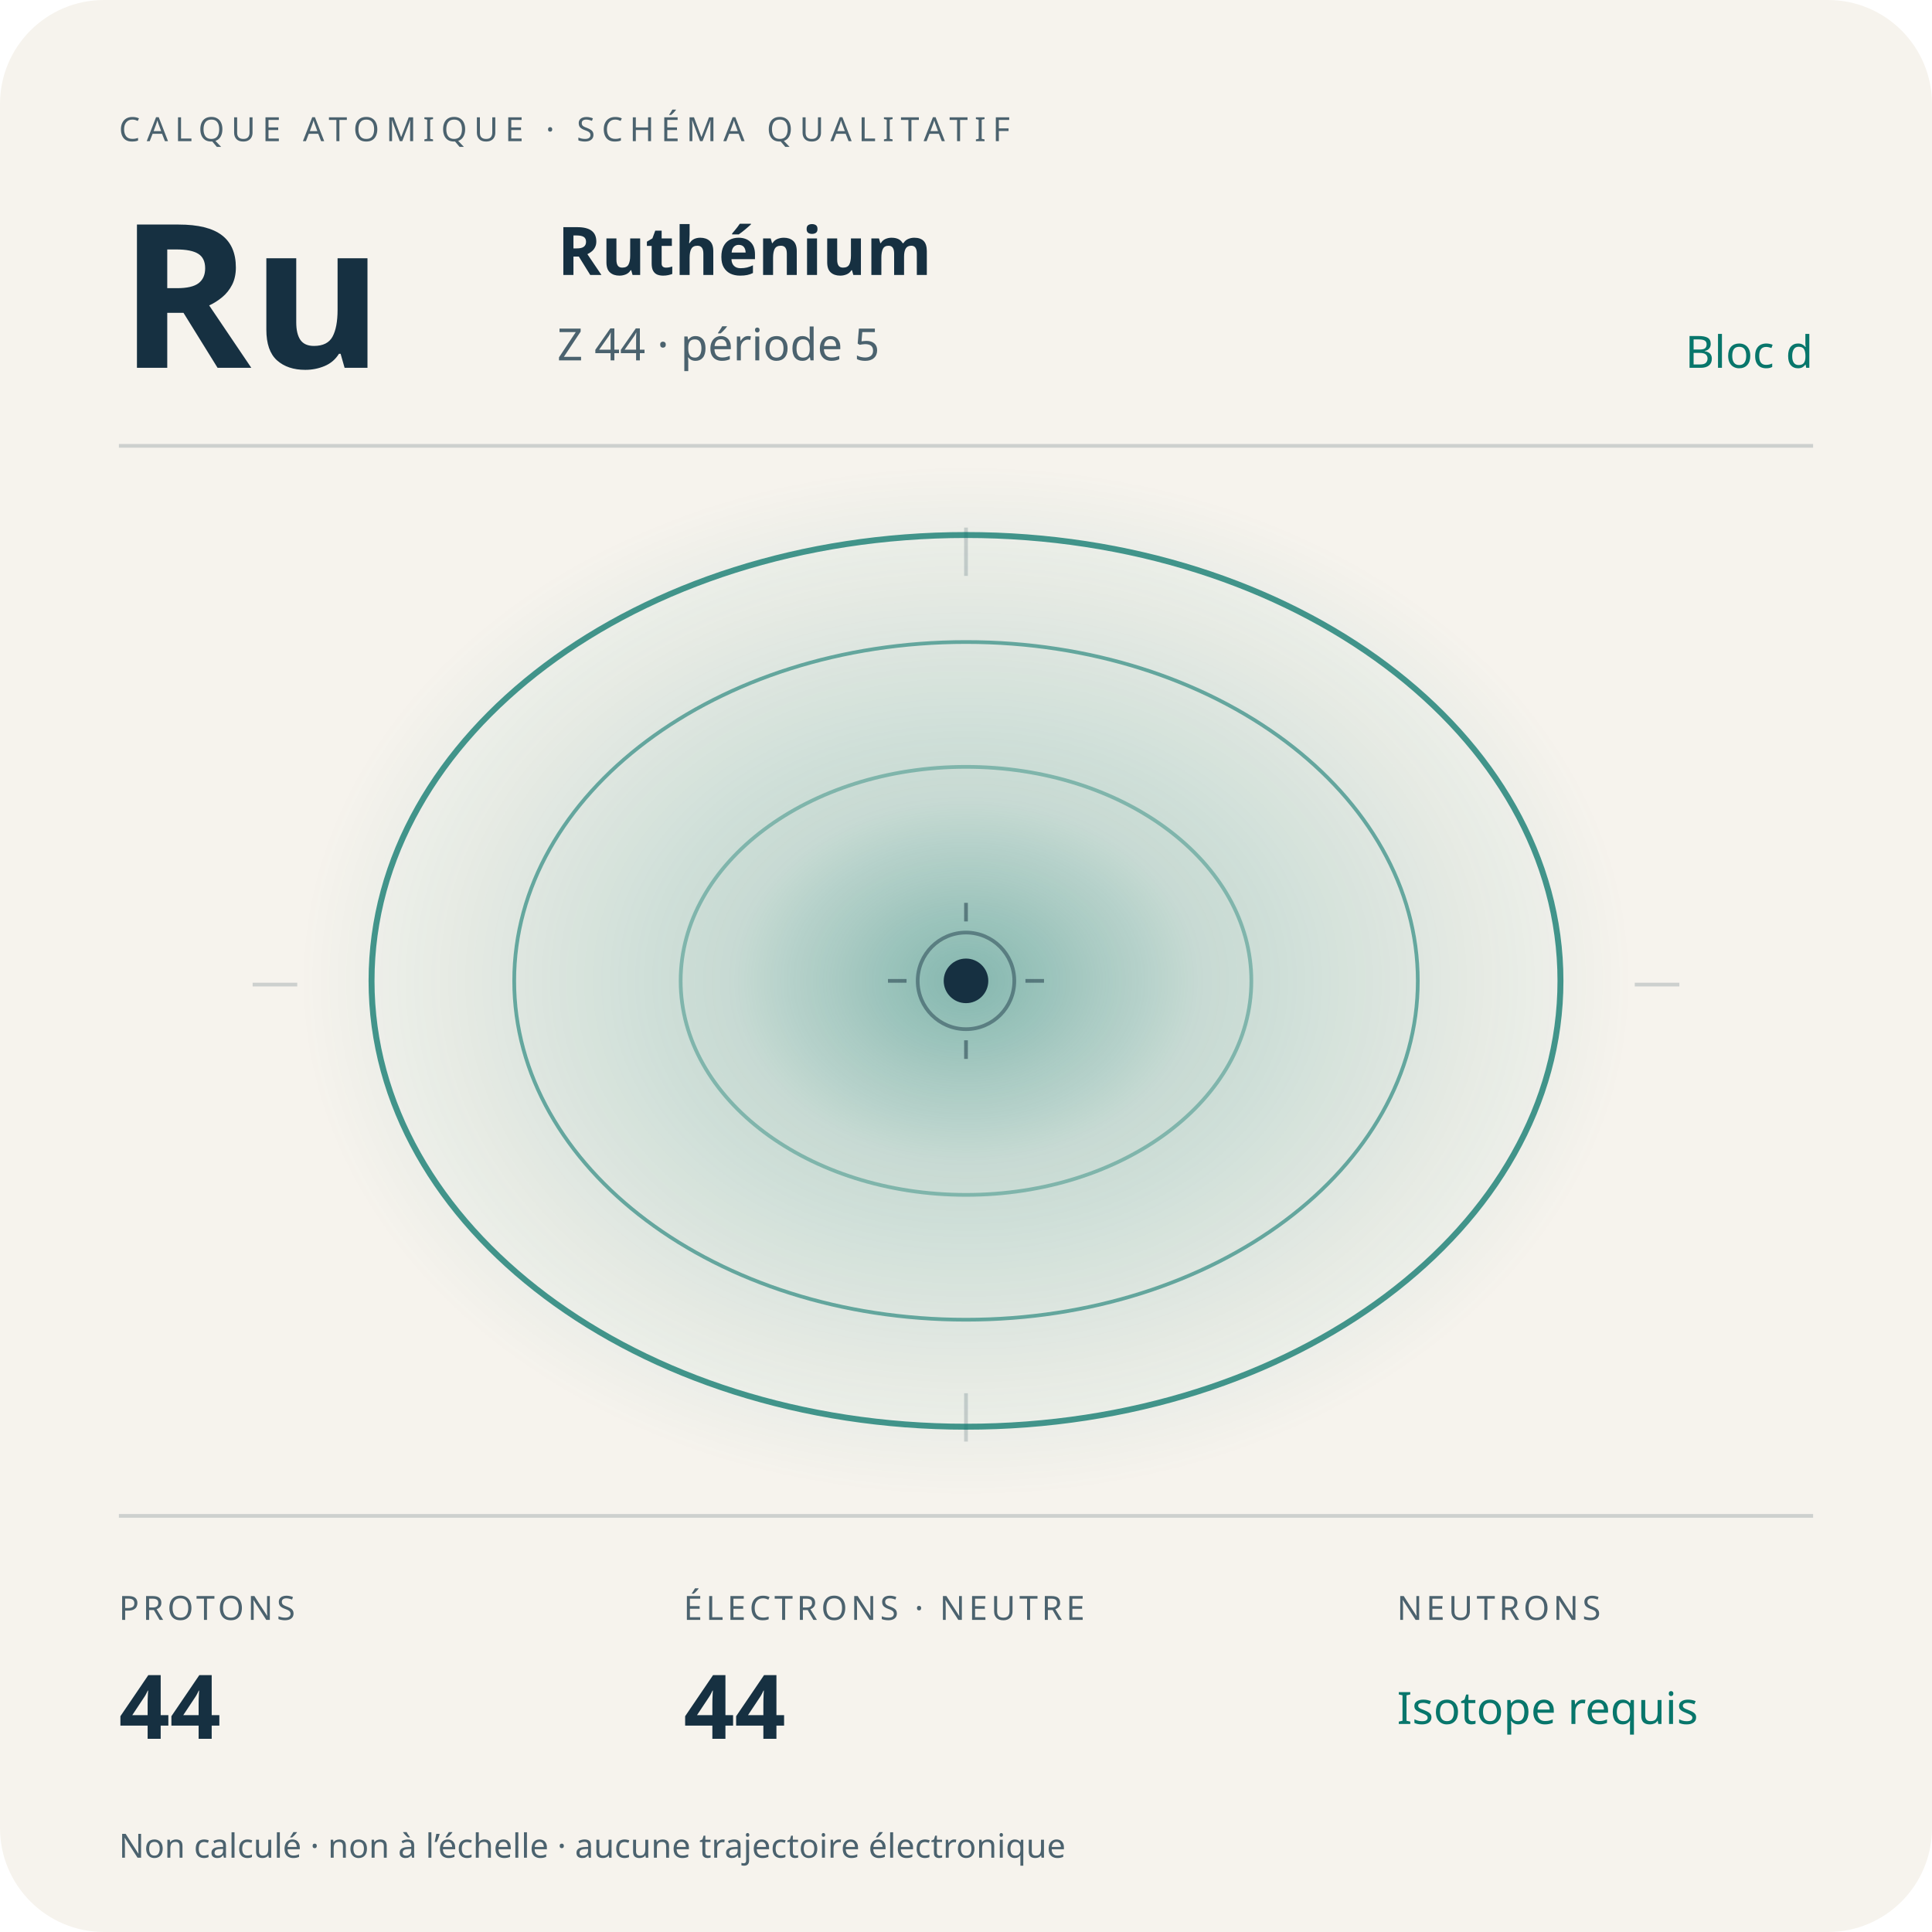
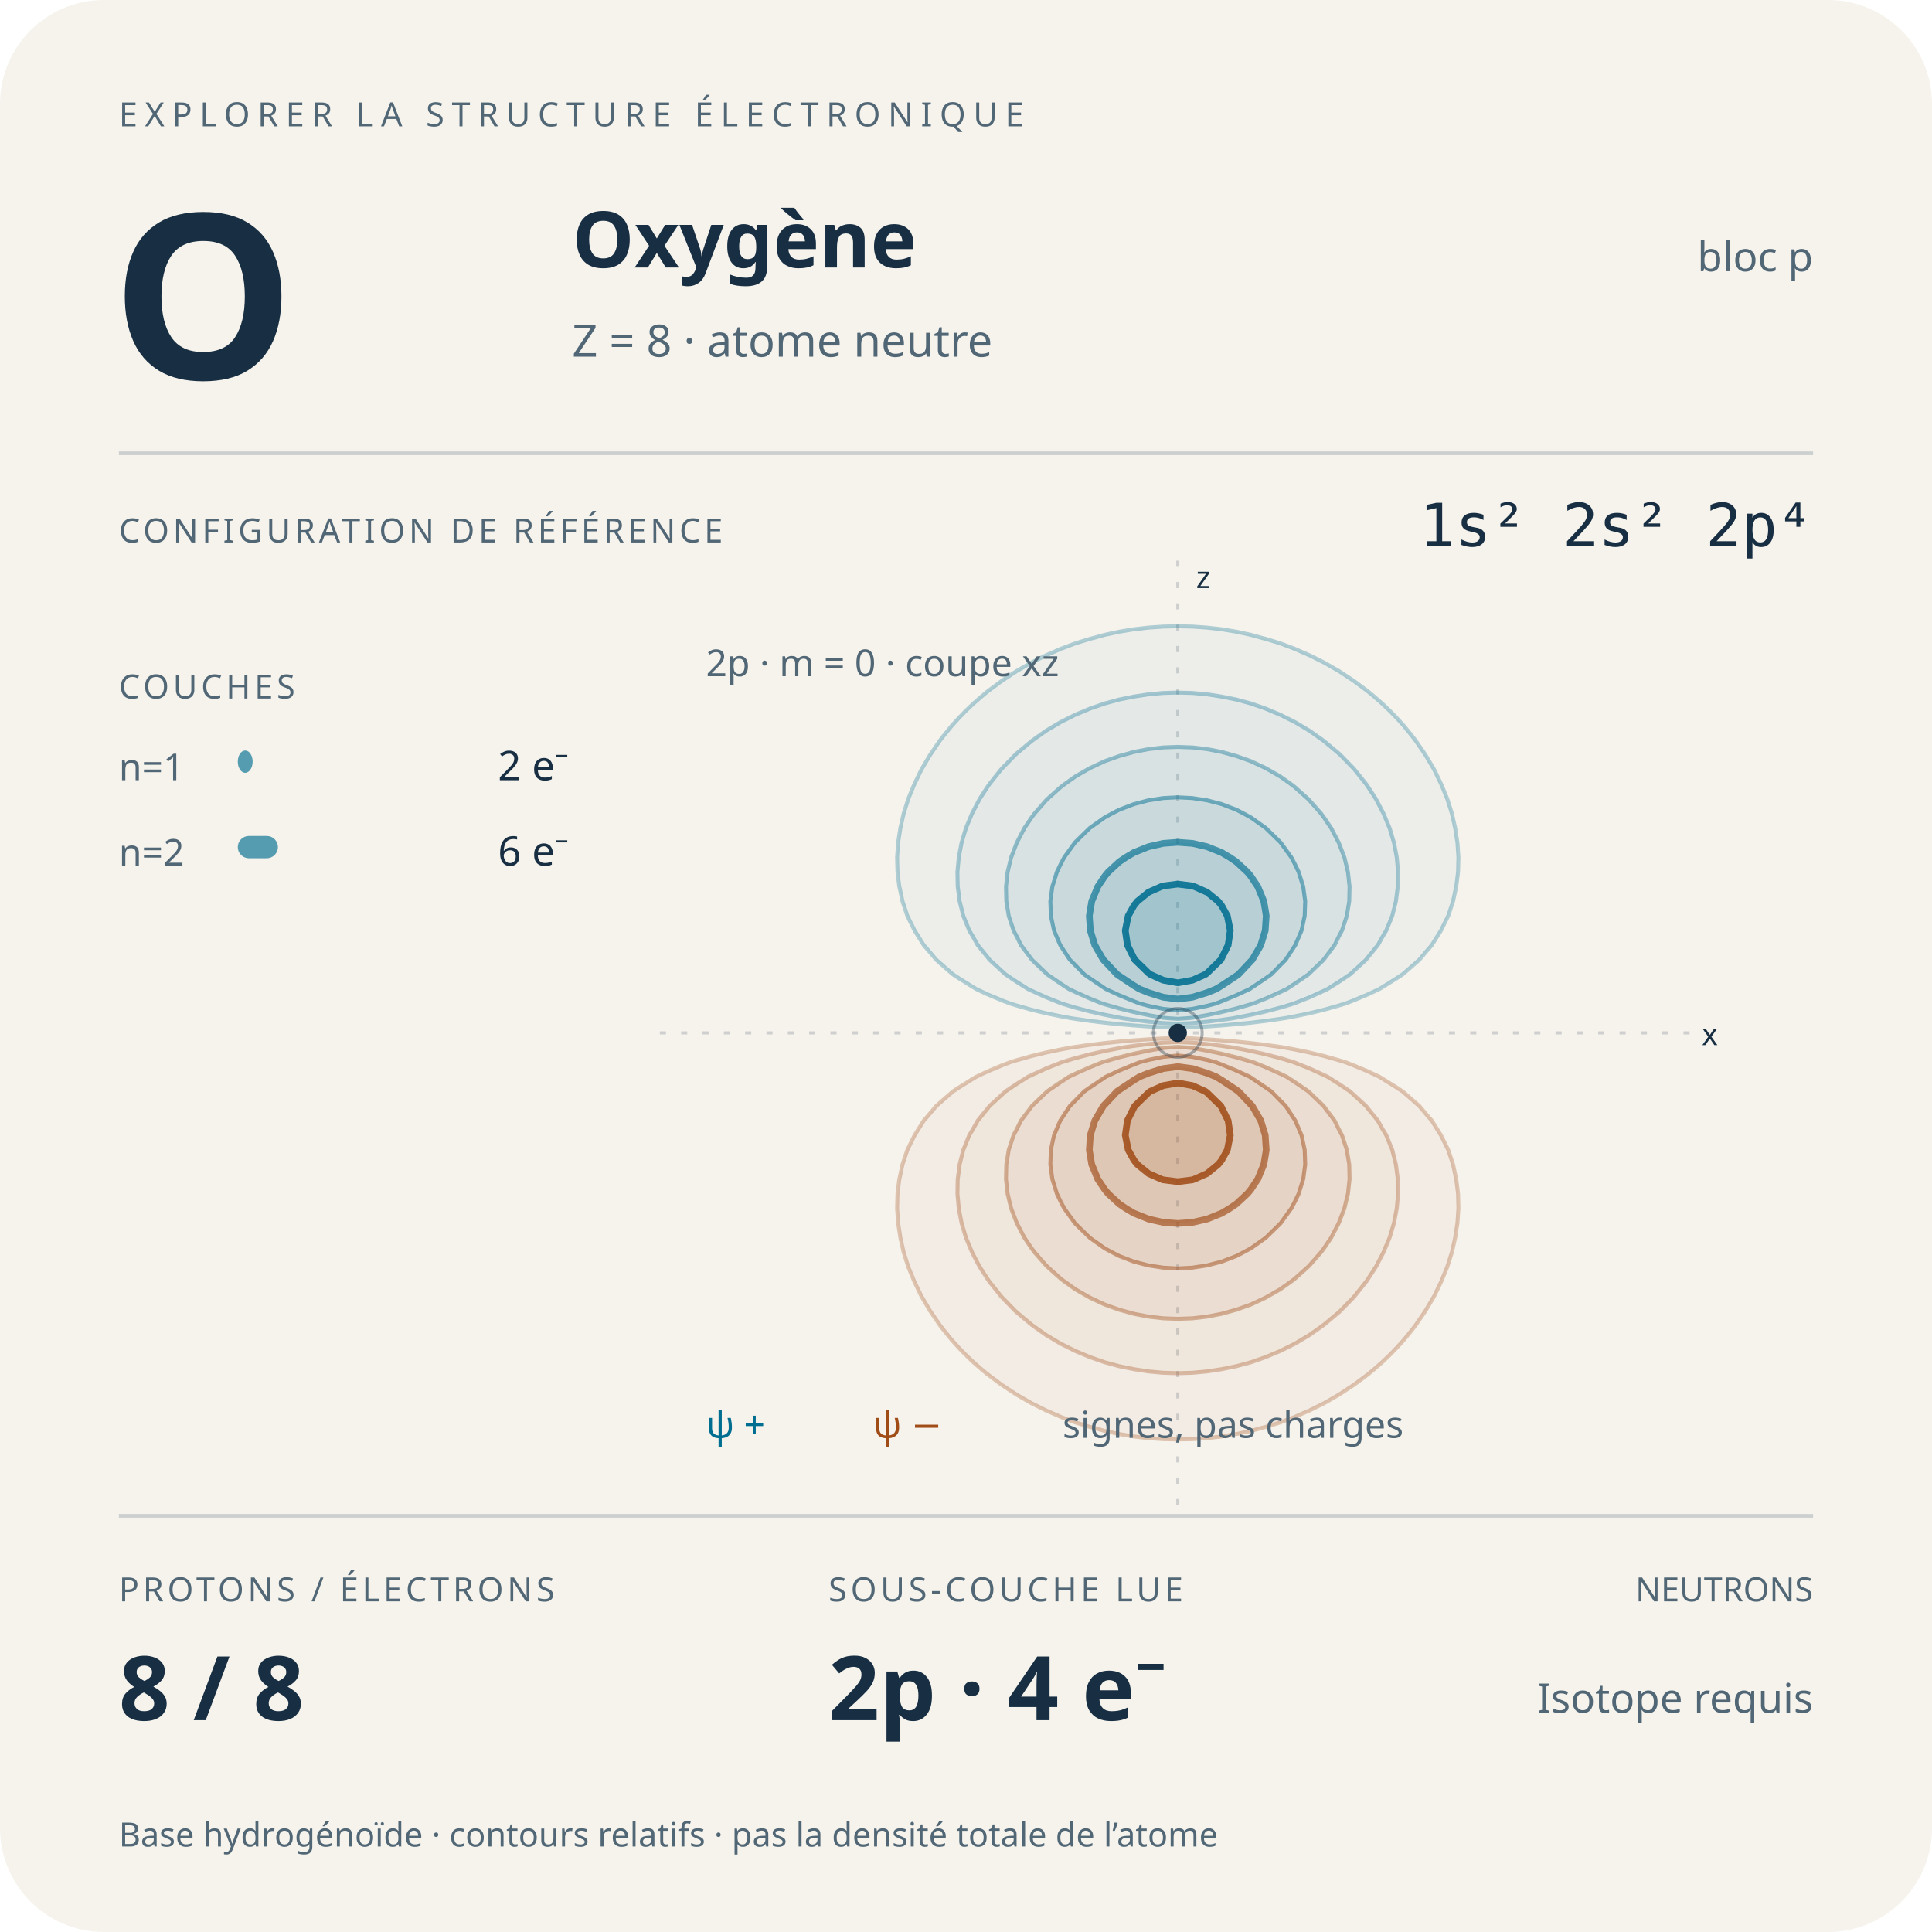
- <svg role="img" aria-label="Calque atomique : Ruthénium" viewBox="0 0 520 520" style="display:block;width:100%;height:100%;font-family:ui-sans-serif,system-ui,sans-serif">
+ <svg role="img" aria-label="Analyseur atomique : Oxygène" viewBox="0 0 520 520" style="display:block;width:100%;height:100%;color:#182f43;font-family:ui-sans-serif,system-ui,sans-serif">
  <rect width="520" height="520" rx="28" fill="#f6f3ed" />
-   <g fill="#163041">
-     <text x="32" y="38" fill="#4b626e" font-size="9" letter-spacing="1.8">CALQUE ATOMIQUE · SCHÉMA QUALITATIF</text>
-     <text x="32" y="99" font-size="54" font-weight="700">Ru</text>
-     <text x="150" y="74" font-size="18" font-weight="600">Ruthénium</text>
-     <text x="150" y="97" fill="#4b626e" font-size="12">Z 44 · période 5</text>
+   <g fill="#182f43">
+     <text x="32" y="34" fill="#516776" font-size="9" letter-spacing="2">EXPLORER LA STRUCTURE ÉLECTRONIQUE</text>
+     <text x="30" y="102" font-size="62" font-weight="650">O</text>
+     <text x="154" y="72" font-size="21" font-weight="600">Oxygène</text>
+     <text x="154" y="96" font-size="12" fill="#516776">Z = 8 · atome neutre</text>
+     <text x="488" y="73" text-anchor="end" font-size="11" fill="#516776">bloc p</text>
  </g>
-   <g stroke="#4b626e" stroke-opacity=".24" fill="none">
-     <path d="M32 120H488M32 408H488" />
-     <path d="M260 142V155M260 375V388M68 265H80M440 265H452" />
+   <g>
+     <path d="M32 122H488" stroke="#516776" stroke-opacity=".25" />
+     <text x="32" y="146" font-size="9" letter-spacing="1" fill="#516776">CONFIGURATION DE RÉFÉRENCE</text>
+     <text x="488" y="147" text-anchor="end" fill="#182f43" font-size="16" font-family="ui-monospace,monospace">1s² 2s² 2p⁴</text>
  </g>
-   <g transform="translate(260 264)">
-     <g data-science-layer="atomic-density" data-scientific-status="qualitative-not-computed" opacity="1">
-       <defs>
-         <radialGradient id="density-Rd">
-           <stop stop-color="#08766b" stop-opacity=".48" />
-           <stop offset=".35" stop-color="#08766b" stop-opacity=".2" />
-           <stop offset="1" stop-color="#08766b" stop-opacity="0" />
-         </radialGradient>
-       </defs>
-       <g data-atomic-sublayer="density">
-         <ellipse rx="180" ry="138" fill="url(#density-Rd)" />
-         <ellipse rx="160" ry="120" fill="none" stroke="#08766b" stroke-width="1.6" stroke-opacity="0.75" />
-         <ellipse rx="121.6" ry="91.2" fill="none" stroke="#08766b" stroke-width="1" stroke-opacity="0.57" />
-         <ellipse rx="76.8" ry="57.6" fill="none" stroke="#08766b" stroke-width="1" stroke-opacity="0.39" />
+   <g fill="#516776">
+     <text x="32" y="188" font-size="9" letter-spacing="1">COUCHES</text>
+     <g transform="translate(32 210)">
+       <text font-size="10">n=1</text>
+       <rect x="32" y="-8" width="4" height="6" rx="3" fill="#006e91" fill-opacity=".65" />
+       <text x="102" font-size="11" fill="#182f43">2 e⁻</text>
+     </g>
+     <g transform="translate(32 233)">
+       <text font-size="10">n=2</text>
+       <rect x="32" y="-8" width="10.8" height="6" rx="3" fill="#006e91" fill-opacity=".65" />
+       <text x="102" font-size="11" fill="#182f43">6 e⁻</text>
+     </g>
+   </g>
+   <g transform="translate(317 278) scale(.82)">
+     <g data-science-layer="atomic-orbital" data-scientific-status="hydrogenic-basis-not-total-density" opacity="1">
+       <g stroke="currentColor" stroke-opacity=".18" fill="none">
+         <path d="M-170 0H170M0-155V155" stroke-dasharray="2 5" />
+         <text x="172" y="4" fill="currentColor" stroke="none" font-size="10">x</text>
+         <text x="6" y="-146" fill="currentColor" stroke="none" font-size="10">z</text>
      </g>
+       <path d="M-33.60 -4.60L-34.95 -4.80L-38.40 -5.44L-43.20 -6.43L-48.00 -7.59L-52.80 -8.95L-54.94 -9.60L-57.60 -10.62L-62.40 -12.63L-66.17 -14.40L-67.20 -15.03L-72.00 -18.03L-73.78 -19.20L-76.80 -21.82L-79.28 -24.00L-81.60 -26.76L-83.38 -28.80L-86.38 -33.60L-86.40 -33.64L-88.76 -38.40L-90.36 -43.20L-91.20 -47.18L-91.40 -48.00L-92.00 -52.80L-92.12 -57.60L-91.80 -62.40L-91.20 -66.21L-91.06 -67.20L-89.98 -72.00L-88.46 -76.80L-86.48 -81.60L-86.40 -81.76L-84.17 -86.40L-81.60 -90.73L-81.32 -91.20L-78.04 -96.00L-76.80 -97.59L-74.19 -100.80L-72.00 -103.22L-69.70 -105.60L-67.20 -107.99L-64.45 -110.40L-62.40 -112.10L-58.24 -115.20L-57.60 -115.66L-52.80 -118.82L-50.73 -120.00L-48.00 -121.57L-43.20 -123.96L-41.24 -124.80L-38.40 -126.06L-33.60 -127.87L-28.80 -129.35L-27.81 -129.60L-24.00 -130.65L-19.20 -131.69L-14.40 -132.48L-9.60 -133.03L-4.80 -133.36L0.00 -133.46L4.80 -133.36L9.60 -133.03L14.40 -132.48L19.20 -131.69L24.00 -130.65L27.81 -129.60L28.80 -129.35L33.60 -127.87L38.40 -126.06L41.24 -124.80L43.20 -123.96L48.00 -121.57L50.73 -120.00L52.80 -118.82L57.60 -115.66L58.24 -115.20L62.40 -112.10L64.45 -110.40L67.20 -107.99L69.70 -105.60L72.00 -103.22L74.19 -100.80L76.80 -97.59L78.04 -96.00L81.32 -91.20L81.60 -90.73L84.17 -86.40L86.40 -81.76L86.48 -81.60L88.46 -76.80L89.98 -72.00L91.06 -67.20L91.20 -66.21L91.80 -62.40L92.12 -57.60L92.00 -52.80L91.40 -48.00L91.20 -47.18L90.36 -43.20L88.76 -38.40L86.40 -33.64L86.38 -33.60L83.38 -28.80L81.60 -26.76L79.28 -24.00L76.80 -21.82L73.78 -19.20L72.00 -18.03L67.20 -15.03L66.17 -14.40L62.40 -12.63L57.60 -10.62L54.94 -9.60L52.80 -8.95L48.00 -7.59L43.20 -6.43L38.40 -5.44L34.95 -4.80L33.60 -4.60L28.80 -3.92L24.00 -3.34L19.20 -2.85L14.40 -2.44L9.60 -2.10L4.80 -1.83L0.00 -1.71L-4.80 -1.83L-9.60 -2.10L-14.40 -2.44L-19.20 -2.85L-24.00 -3.34L-28.80 -3.92L-33.60 -4.60Z" fill="#006e91" fill-rule="evenodd" fill-opacity="0.037" stroke="#006e91" stroke-width="1.3" stroke-opacity="0.294" />
+       <path d="M-14.40 -4.26L-18.14 -4.80L-19.20 -5.00L-24.00 -5.94L-28.80 -7.02L-33.60 -8.27L-38.02 -9.60L-38.40 -9.75L-43.20 -11.66L-48.00 -13.85L-49.16 -14.40L-52.80 -16.69L-56.55 -19.20L-57.60 -20.17L-61.79 -24.00L-62.40 -24.79L-65.67 -28.80L-67.20 -31.54L-68.44 -33.60L-70.40 -38.40L-71.61 -43.20L-72.00 -46.29L-72.24 -48.00L-72.33 -52.80L-72.00 -56.32L-71.89 -57.60L-70.97 -62.40L-69.54 -67.20L-67.53 -72.00L-67.20 -72.64L-65.03 -76.80L-62.40 -80.83L-61.88 -81.60L-58.05 -86.40L-57.60 -86.91L-53.41 -91.20L-52.80 -91.77L-48.00 -95.78L-47.71 -96.00L-43.20 -99.19L-40.50 -100.80L-38.40 -102.04L-33.60 -104.44L-30.80 -105.60L-28.80 -106.45L-24.00 -108.12L-19.20 -109.42L-14.40 -110.39L-14.34 -110.40L-9.60 -111.13L-4.80 -111.57L0.00 -111.71L4.80 -111.57L9.60 -111.13L14.34 -110.40L14.40 -110.39L19.20 -109.42L24.00 -108.12L28.80 -106.45L30.80 -105.60L33.60 -104.44L38.40 -102.04L40.50 -100.80L43.20 -99.19L47.71 -96.00L48.00 -95.78L52.80 -91.77L53.41 -91.20L57.60 -86.91L58.05 -86.40L61.88 -81.60L62.40 -80.83L65.03 -76.80L67.20 -72.64L67.53 -72.00L69.54 -67.20L70.97 -62.40L71.89 -57.60L72.00 -56.32L72.33 -52.80L72.24 -48.00L72.00 -46.29L71.61 -43.20L70.40 -38.40L68.44 -33.60L67.20 -31.54L65.67 -28.80L62.40 -24.79L61.79 -24.00L57.60 -20.17L56.55 -19.20L52.80 -16.69L49.16 -14.40L48.00 -13.85L43.20 -11.66L38.40 -9.75L38.02 -9.60L33.60 -8.27L28.80 -7.02L24.00 -5.94L19.20 -5.00L18.14 -4.80L14.40 -4.26L9.60 -3.66L4.80 -3.21L0.00 -3.00L-4.80 -3.21L-9.60 -3.66L-14.40 -4.26Z" fill="#006e91" fill-rule="evenodd" fill-opacity="0.042" stroke="#006e91" stroke-width="1.3" stroke-opacity="0.324" />
+       <path d="M0.00 -4.61L-2.95 -4.80L-4.80 -4.97L-9.60 -5.82L-14.40 -6.83L-19.20 -8.01L-24.00 -9.39L-24.72 -9.60L-28.80 -11.24L-33.60 -13.39L-35.74 -14.40L-38.40 -16.14L-42.87 -19.20L-43.20 -19.52L-47.88 -24.00L-48.00 -24.18L-51.47 -28.80L-52.80 -31.51L-53.91 -33.60L-55.49 -38.40L-56.28 -43.20L-56.39 -48.00L-55.86 -52.80L-54.70 -57.60L-52.85 -62.40L-52.80 -62.50L-50.36 -67.20L-48.00 -70.69L-47.03 -72.00L-43.20 -76.36L-42.76 -76.80L-38.40 -80.70L-37.22 -81.60L-33.60 -84.17L-29.73 -86.40L-28.80 -86.92L-24.00 -89.17L-19.20 -90.88L-18.01 -91.20L-14.40 -92.21L-9.60 -93.14L-4.80 -93.69L0.00 -93.87L4.80 -93.69L9.60 -93.14L14.40 -92.21L18.01 -91.20L19.20 -90.88L24.00 -89.17L28.80 -86.92L29.73 -86.40L33.60 -84.17L37.22 -81.60L38.40 -80.70L42.76 -76.80L43.20 -76.36L47.03 -72.00L48.00 -70.69L50.36 -67.20L52.80 -62.50L52.85 -62.40L54.70 -57.60L55.86 -52.80L56.39 -48.00L56.28 -43.20L55.49 -38.40L53.91 -33.60L52.80 -31.51L51.47 -28.80L48.00 -24.18L47.88 -24.00L43.20 -19.52L42.87 -19.20L38.40 -16.14L35.74 -14.40L33.60 -13.39L28.80 -11.24L24.72 -9.60L24.00 -9.39L19.20 -8.01L14.40 -6.83L9.60 -5.82L4.80 -4.97L2.95 -4.80L0.00 -4.61Z" fill="#006e91" fill-rule="evenodd" fill-opacity="0.051" stroke="#006e91" stroke-width="1.3" stroke-opacity="0.384" />
+       <path d="M-9.60 -8.86L-12.39 -9.60L-14.40 -10.37L-19.20 -12.35L-23.63 -14.40L-24.00 -14.65L-28.80 -17.88L-30.70 -19.20L-33.60 -22.17L-35.43 -24.00L-38.40 -28.54L-38.58 -28.80L-40.63 -33.60L-41.66 -38.40L-41.83 -43.20L-41.18 -48.00L-39.68 -52.80L-38.40 -55.47L-37.28 -57.60L-33.82 -62.40L-33.60 -62.65L-28.93 -67.20L-28.80 -67.31L-24.00 -70.71L-21.62 -72.00L-19.20 -73.25L-14.40 -75.09L-9.60 -76.34L-6.53 -76.80L-4.80 -77.07L0.00 -77.32L4.80 -77.07L6.53 -76.80L9.60 -76.34L14.40 -75.09L19.20 -73.25L21.62 -72.00L24.00 -70.71L28.80 -67.31L28.93 -67.20L33.60 -62.65L33.82 -62.40L37.28 -57.60L38.40 -55.47L39.68 -52.80L41.18 -48.00L41.83 -43.20L41.66 -38.40L40.63 -33.60L38.58 -28.80L38.40 -28.54L35.43 -24.00L33.60 -22.17L30.70 -19.20L28.80 -17.88L24.00 -14.65L23.63 -14.40L19.20 -12.35L14.40 -10.37L12.39 -9.60L9.60 -8.86L4.80 -7.87L0.00 -7.43L-4.80 -7.87L-9.60 -8.86Z" fill="#006e91" fill-rule="evenodd" fill-opacity="0.067" stroke="#006e91" stroke-width="1.3" stroke-opacity="0.496" />
+       <path d="M-9.60 -13.20L-12.58 -14.40L-14.40 -15.51L-19.20 -18.70L-19.92 -19.20L-24.00 -23.53L-24.45 -24.00L-27.24 -28.80L-28.71 -33.60L-28.80 -35.06L-29.03 -38.40L-28.80 -39.91L-28.24 -43.20L-26.26 -48.00L-24.00 -51.39L-22.83 -52.80L-19.20 -56.16L-17.08 -57.60L-14.40 -59.19L-9.60 -61.11L-4.80 -62.20L-2.06 -62.40L0.00 -62.55L2.06 -62.40L4.80 -62.20L9.60 -61.11L14.40 -59.19L17.08 -57.60L19.20 -56.16L22.83 -52.80L24.00 -51.39L26.26 -48.00L28.24 -43.20L28.80 -39.91L29.03 -38.40L28.80 -35.06L28.71 -33.60L27.24 -28.80L24.45 -24.00L24.00 -23.53L19.92 -19.20L19.20 -18.70L14.40 -15.51L12.58 -14.40L9.60 -13.20L4.80 -11.71L0.00 -11.08L-4.80 -11.71L-9.60 -13.20Z" fill="#006e91" fill-rule="evenodd" fill-opacity="0.093" stroke="#006e91" stroke-width="2.2" stroke-opacity="0.664" />
+       <path d="M-4.80 -17.30L-9.05 -19.20L-9.60 -19.61L-14.12 -24.00L-14.40 -24.51L-16.53 -28.80L-17.23 -33.60L-16.27 -38.40L-14.40 -41.78L-13.25 -43.20L-9.60 -46.17L-5.46 -48.00L-4.80 -48.24L0.00 -48.84L4.80 -48.24L5.46 -48.00L9.60 -46.17L13.25 -43.20L14.40 -41.78L16.27 -38.40L17.23 -33.60L16.53 -28.80L14.40 -24.51L14.12 -24.00L9.60 -19.61L9.05 -19.20L4.80 -17.30L0.00 -16.44L-4.80 -17.30Z" fill="#006e91" fill-rule="evenodd" fill-opacity="0.124" stroke="#006e91" stroke-width="2.2" stroke-opacity="0.872" />
+       <path d="M-24.00 130.65L-27.81 129.60L-28.80 129.35L-33.60 127.87L-38.40 126.06L-41.24 124.80L-43.20 123.96L-48.00 121.57L-50.73 120.00L-52.80 118.82L-57.60 115.66L-58.24 115.20L-62.40 112.10L-64.45 110.40L-67.20 107.99L-69.70 105.60L-72.00 103.22L-74.19 100.80L-76.80 97.59L-78.04 96.00L-81.32 91.20L-81.60 90.73L-84.17 86.40L-86.40 81.76L-86.48 81.60L-88.46 76.80L-89.98 72.00L-91.06 67.20L-91.20 66.21L-91.80 62.40L-92.12 57.60L-92.00 52.80L-91.40 48.00L-91.20 47.18L-90.36 43.20L-88.76 38.40L-86.40 33.64L-86.38 33.60L-83.38 28.80L-81.60 26.76L-79.28 24.00L-76.80 21.82L-73.78 19.20L-72.00 18.03L-67.20 15.03L-66.17 14.40L-62.40 12.63L-57.60 10.62L-54.94 9.60L-52.80 8.95L-48.00 7.59L-43.20 6.43L-38.40 5.44L-34.95 4.80L-33.60 4.60L-28.80 3.92L-24.00 3.34L-19.20 2.85L-14.40 2.44L-9.60 2.10L-4.80 1.83L0.00 1.71L4.80 1.83L9.60 2.10L14.40 2.44L19.20 2.85L24.00 3.34L28.80 3.92L33.60 4.60L34.95 4.80L38.40 5.44L43.20 6.43L48.00 7.59L52.80 8.95L54.94 9.60L57.60 10.62L62.40 12.63L66.17 14.40L67.20 15.03L72.00 18.03L73.78 19.20L76.80 21.82L79.28 24.00L81.60 26.76L83.38 28.80L86.38 33.60L86.40 33.64L88.76 38.40L90.36 43.20L91.20 47.18L91.40 48.00L92.00 52.80L92.12 57.60L91.80 62.40L91.20 66.21L91.06 67.20L89.98 72.00L88.46 76.80L86.48 81.60L86.40 81.76L84.17 86.40L81.60 90.73L81.32 91.20L78.04 96.00L76.80 97.59L74.19 100.80L72.00 103.22L69.70 105.60L67.20 107.99L64.45 110.40L62.40 112.10L58.24 115.20L57.60 115.66L52.80 118.82L50.73 120.00L48.00 121.57L43.20 123.96L41.24 124.80L38.40 126.06L33.60 127.87L28.80 129.35L27.81 129.60L24.00 130.65L19.20 131.69L14.40 132.48L9.60 133.03L4.80 133.36L0.00 133.46L-4.80 133.36L-9.60 133.03L-14.40 132.48L-19.20 131.69L-24.00 130.65Z" fill="#a04c17" fill-rule="evenodd" fill-opacity="0.037" stroke="#a04c17" stroke-width="1.3" stroke-opacity="0.294" />
+       <path d="M-9.60 111.13L-14.34 110.40L-14.40 110.39L-19.20 109.42L-24.00 108.12L-28.80 106.45L-30.80 105.60L-33.60 104.44L-38.40 102.04L-40.50 100.80L-43.20 99.19L-47.71 96.00L-48.00 95.78L-52.80 91.77L-53.41 91.20L-57.60 86.91L-58.05 86.40L-61.88 81.60L-62.40 80.83L-65.03 76.80L-67.20 72.64L-67.53 72.00L-69.54 67.20L-70.97 62.40L-71.89 57.60L-72.00 56.32L-72.33 52.80L-72.24 48.00L-72.00 46.29L-71.61 43.20L-70.40 38.40L-68.44 33.60L-67.20 31.54L-65.67 28.80L-62.40 24.79L-61.79 24.00L-57.60 20.17L-56.55 19.20L-52.80 16.69L-49.16 14.40L-48.00 13.85L-43.20 11.66L-38.40 9.75L-38.02 9.60L-33.60 8.27L-28.80 7.02L-24.00 5.94L-19.20 5.00L-18.14 4.80L-14.40 4.26L-9.60 3.66L-4.80 3.21L0.00 3.00L4.80 3.21L9.60 3.66L14.40 4.26L18.14 4.80L19.20 5.00L24.00 5.94L28.80 7.02L33.60 8.27L38.02 9.60L38.40 9.75L43.20 11.66L48.00 13.85L49.16 14.40L52.80 16.69L56.55 19.20L57.60 20.17L61.79 24.00L62.40 24.79L65.67 28.80L67.20 31.54L68.44 33.60L70.40 38.40L71.61 43.20L72.00 46.29L72.24 48.00L72.33 52.80L72.00 56.32L71.89 57.60L70.97 62.40L69.54 67.20L67.53 72.00L67.20 72.64L65.03 76.80L62.40 80.83L61.88 81.60L58.05 86.40L57.60 86.91L53.41 91.20L52.80 91.77L48.00 95.78L47.71 96.00L43.20 99.19L40.50 100.80L38.40 102.04L33.60 104.44L30.80 105.60L28.80 106.45L24.00 108.12L19.20 109.42L14.40 110.39L14.34 110.40L9.60 111.13L4.80 111.57L0.00 111.71L-4.80 111.57L-9.60 111.13Z" fill="#a04c17" fill-rule="evenodd" fill-opacity="0.042" stroke="#a04c17" stroke-width="1.3" stroke-opacity="0.324" />
+       <path d="M-14.40 92.21L-18.01 91.20L-19.20 90.88L-24.00 89.17L-28.80 86.92L-29.73 86.40L-33.60 84.17L-37.22 81.60L-38.40 80.70L-42.76 76.80L-43.20 76.36L-47.03 72.00L-48.00 70.69L-50.36 67.20L-52.80 62.50L-52.85 62.40L-54.70 57.60L-55.86 52.80L-56.39 48.00L-56.28 43.20L-55.49 38.40L-53.91 33.60L-52.80 31.51L-51.47 28.80L-48.00 24.18L-47.88 24.00L-43.20 19.52L-42.87 19.20L-38.40 16.14L-35.74 14.40L-33.60 13.39L-28.80 11.24L-24.72 9.60L-24.00 9.39L-19.20 8.01L-14.40 6.83L-9.60 5.82L-4.80 4.97L-2.95 4.80L0.00 4.61L2.95 4.80L4.80 4.97L9.60 5.82L14.40 6.83L19.20 8.01L24.00 9.39L24.72 9.60L28.80 11.24L33.60 13.39L35.74 14.40L38.40 16.14L42.87 19.20L43.20 19.52L47.88 24.00L48.00 24.18L51.47 28.80L52.80 31.51L53.91 33.60L55.49 38.40L56.28 43.20L56.39 48.00L55.86 52.80L54.70 57.60L52.85 62.40L52.80 62.50L50.36 67.20L48.00 70.69L47.03 72.00L43.20 76.36L42.76 76.80L38.40 80.70L37.22 81.60L33.60 84.17L29.73 86.40L28.80 86.92L24.00 89.17L19.20 90.88L18.01 91.20L14.40 92.21L9.60 93.14L4.80 93.69L0.00 93.87L-4.80 93.69L-9.60 93.14L-14.40 92.21Z" fill="#a04c17" fill-rule="evenodd" fill-opacity="0.051" stroke="#a04c17" stroke-width="1.3" stroke-opacity="0.384" />
+       <path d="M-4.80 77.07L-6.53 76.80L-9.60 76.34L-14.40 75.09L-19.20 73.25L-21.62 72.00L-24.00 70.71L-28.80 67.31L-28.93 67.20L-33.60 62.65L-33.82 62.40L-37.28 57.60L-38.40 55.47L-39.68 52.80L-41.18 48.00L-41.83 43.20L-41.66 38.40L-40.63 33.60L-38.58 28.80L-38.40 28.54L-35.43 24.00L-33.60 22.17L-30.70 19.20L-28.80 17.88L-24.00 14.65L-23.63 14.40L-19.20 12.35L-14.40 10.37L-12.39 9.60L-9.60 8.86L-4.80 7.87L0.00 7.43L4.80 7.87L9.60 8.86L12.39 9.60L14.40 10.37L19.20 12.35L23.63 14.40L24.00 14.65L28.80 17.88L30.70 19.20L33.60 22.17L35.43 24.00L38.40 28.54L38.58 28.80L40.63 33.60L41.66 38.40L41.83 43.20L41.18 48.00L39.68 52.80L38.40 55.47L37.28 57.60L33.82 62.40L33.60 62.65L28.93 67.20L28.80 67.31L24.00 70.71L21.62 72.00L19.20 73.25L14.40 75.09L9.60 76.34L6.53 76.80L4.80 77.07L0.00 77.32L-4.80 77.07Z" fill="#a04c17" fill-rule="evenodd" fill-opacity="0.067" stroke="#a04c17" stroke-width="1.3" stroke-opacity="0.496" />
+       <path d="M0.00 62.55L-2.06 62.40L-4.80 62.20L-9.60 61.11L-14.40 59.19L-17.08 57.60L-19.20 56.16L-22.83 52.80L-24.00 51.39L-26.26 48.00L-28.24 43.20L-28.80 39.91L-29.03 38.40L-28.80 35.06L-28.71 33.60L-27.24 28.80L-24.45 24.00L-24.00 23.53L-19.92 19.20L-19.20 18.70L-14.40 15.51L-12.58 14.40L-9.60 13.20L-4.80 11.71L0.00 11.08L4.80 11.71L9.60 13.20L12.58 14.40L14.40 15.51L19.20 18.70L19.92 19.20L24.00 23.53L24.45 24.00L27.24 28.80L28.71 33.60L28.80 35.06L29.03 38.40L28.80 39.91L28.24 43.20L26.26 48.00L24.00 51.39L22.83 52.80L19.20 56.16L17.08 57.60L14.40 59.19L9.60 61.11L4.80 62.20L2.06 62.40L0.00 62.55Z" fill="#a04c17" fill-rule="evenodd" fill-opacity="0.093" stroke="#a04c17" stroke-width="2.2" stroke-opacity="0.664" />
+       <path d="M-4.80 48.24L-5.46 48.00L-9.60 46.17L-13.25 43.20L-14.40 41.78L-16.27 38.40L-17.23 33.60L-16.53 28.80L-14.40 24.51L-14.12 24.00L-9.60 19.61L-9.05 19.20L-4.80 17.30L0.00 16.44L4.80 17.30L9.05 19.20L9.60 19.61L14.12 24.00L14.40 24.51L16.53 28.80L17.23 33.60L16.27 38.40L14.40 41.78L13.25 43.20L9.60 46.17L5.46 48.00L4.80 48.24L0.00 48.84L-4.80 48.24Z" fill="#a04c17" fill-rule="evenodd" fill-opacity="0.124" stroke="#a04c17" stroke-width="2.2" stroke-opacity="0.872" />
      <g data-atomic-sublayer="nucleus">
-         <circle r="6" fill="#163041" />
-         <circle r="13" fill="none" stroke="#163041" stroke-opacity=".45" />
-         <path d="M-21 0H-16M16 0H21M0-21V-16M0 16V21" stroke="#163041" stroke-opacity=".5" />
+         <circle r="3" fill="currentColor" />
+         <circle r="8" fill="none" stroke="currentColor" stroke-opacity=".35" />
      </g>
    </g>
  </g>
-   <text x="488" y="99" fill="#08766b" font-size="12" text-anchor="end">Bloc d</text>
-   <g fill="#163041">
-     <text x="32" y="436" fill="#4b626e" font-size="9" letter-spacing="1">PROTONS</text>
-     <text x="32" y="468" font-size="24" font-weight="600">44</text>
-     <text x="184" y="436" fill="#4b626e" font-size="9" letter-spacing="1">ÉLECTRONS · NEUTRE</text>
-     <text x="184" y="468" font-size="24" font-weight="600">44</text>
-     <text x="376" y="436" fill="#4b626e" font-size="9" letter-spacing="1">NEUTRONS</text>
-     <text x="376" y="464" fill="#08766b" font-size="12">Isotope requis</text>
+   <g font-size="10" fill="#516776">
+     <text x="190" y="182">2p · m = 0 · coupe xz</text>
+     <text x="190" y="387" fill="#006e91">ψ +</text>
+     <text x="235" y="387" fill="#a04c17">ψ −</text>
+     <text x="286" y="387">signes, pas charges</text>
  </g>
-   <text x="32" y="500" fill="#4b626e" font-size="9">Non calculé · non à l’échelle · aucune trajectoire électronique</text>
+   <g fill="#182f43">
+     <path d="M32 408H488" stroke="#516776" stroke-opacity=".25" />
+     <text x="32" y="431" font-size="9" letter-spacing="1" fill="#516776">PROTONS / ÉLECTRONS</text>
+     <text x="32" y="463" font-size="24" font-weight="600">8 / 8</text>
+     <text x="223" y="431" font-size="9" letter-spacing="1" fill="#516776">SOUS-COUCHE LUE</text>
+     <text x="223" y="463" font-size="24" font-weight="600">2p · 4 e⁻</text>
+     <text x="488" y="431" text-anchor="end" font-size="9" fill="#516776">NEUTRONS</text>
+     <text x="488" y="461" text-anchor="end" font-size="11" fill="#516776">Isotope requis</text>
+   </g>
+   <text x="32" y="497" fill="#516776" font-size="9">Base hydrogénoïde · contours relatifs · pas la densité totale de l’atome</text>
</svg>
